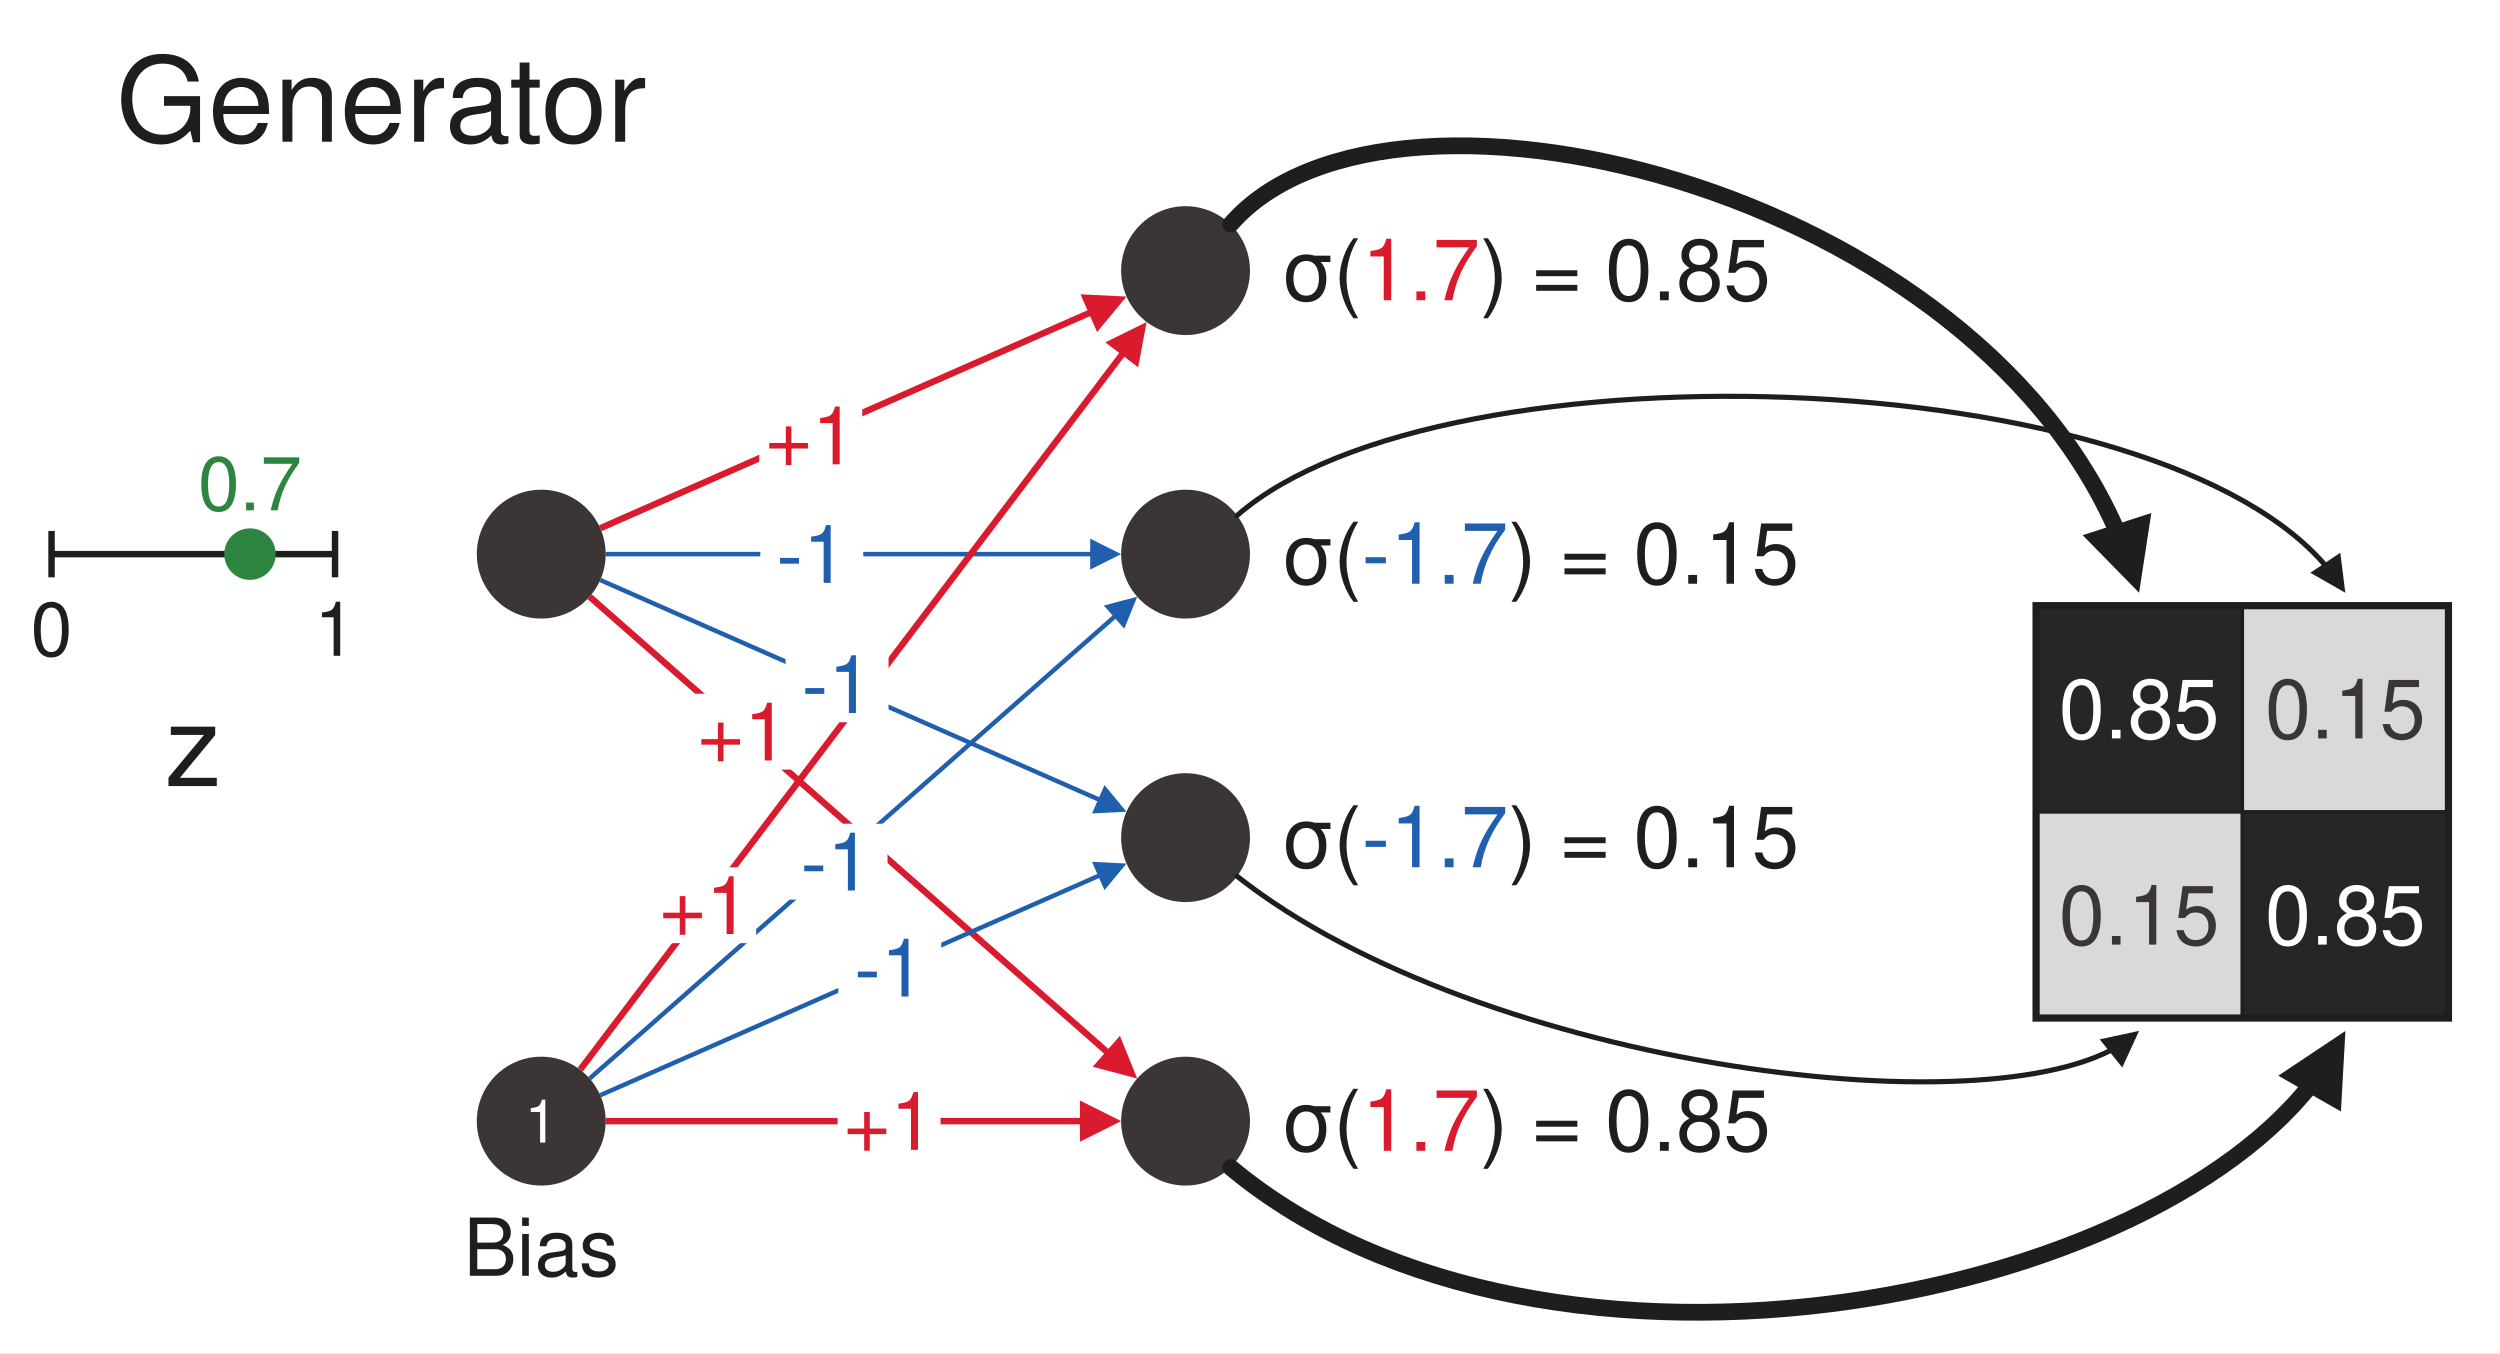
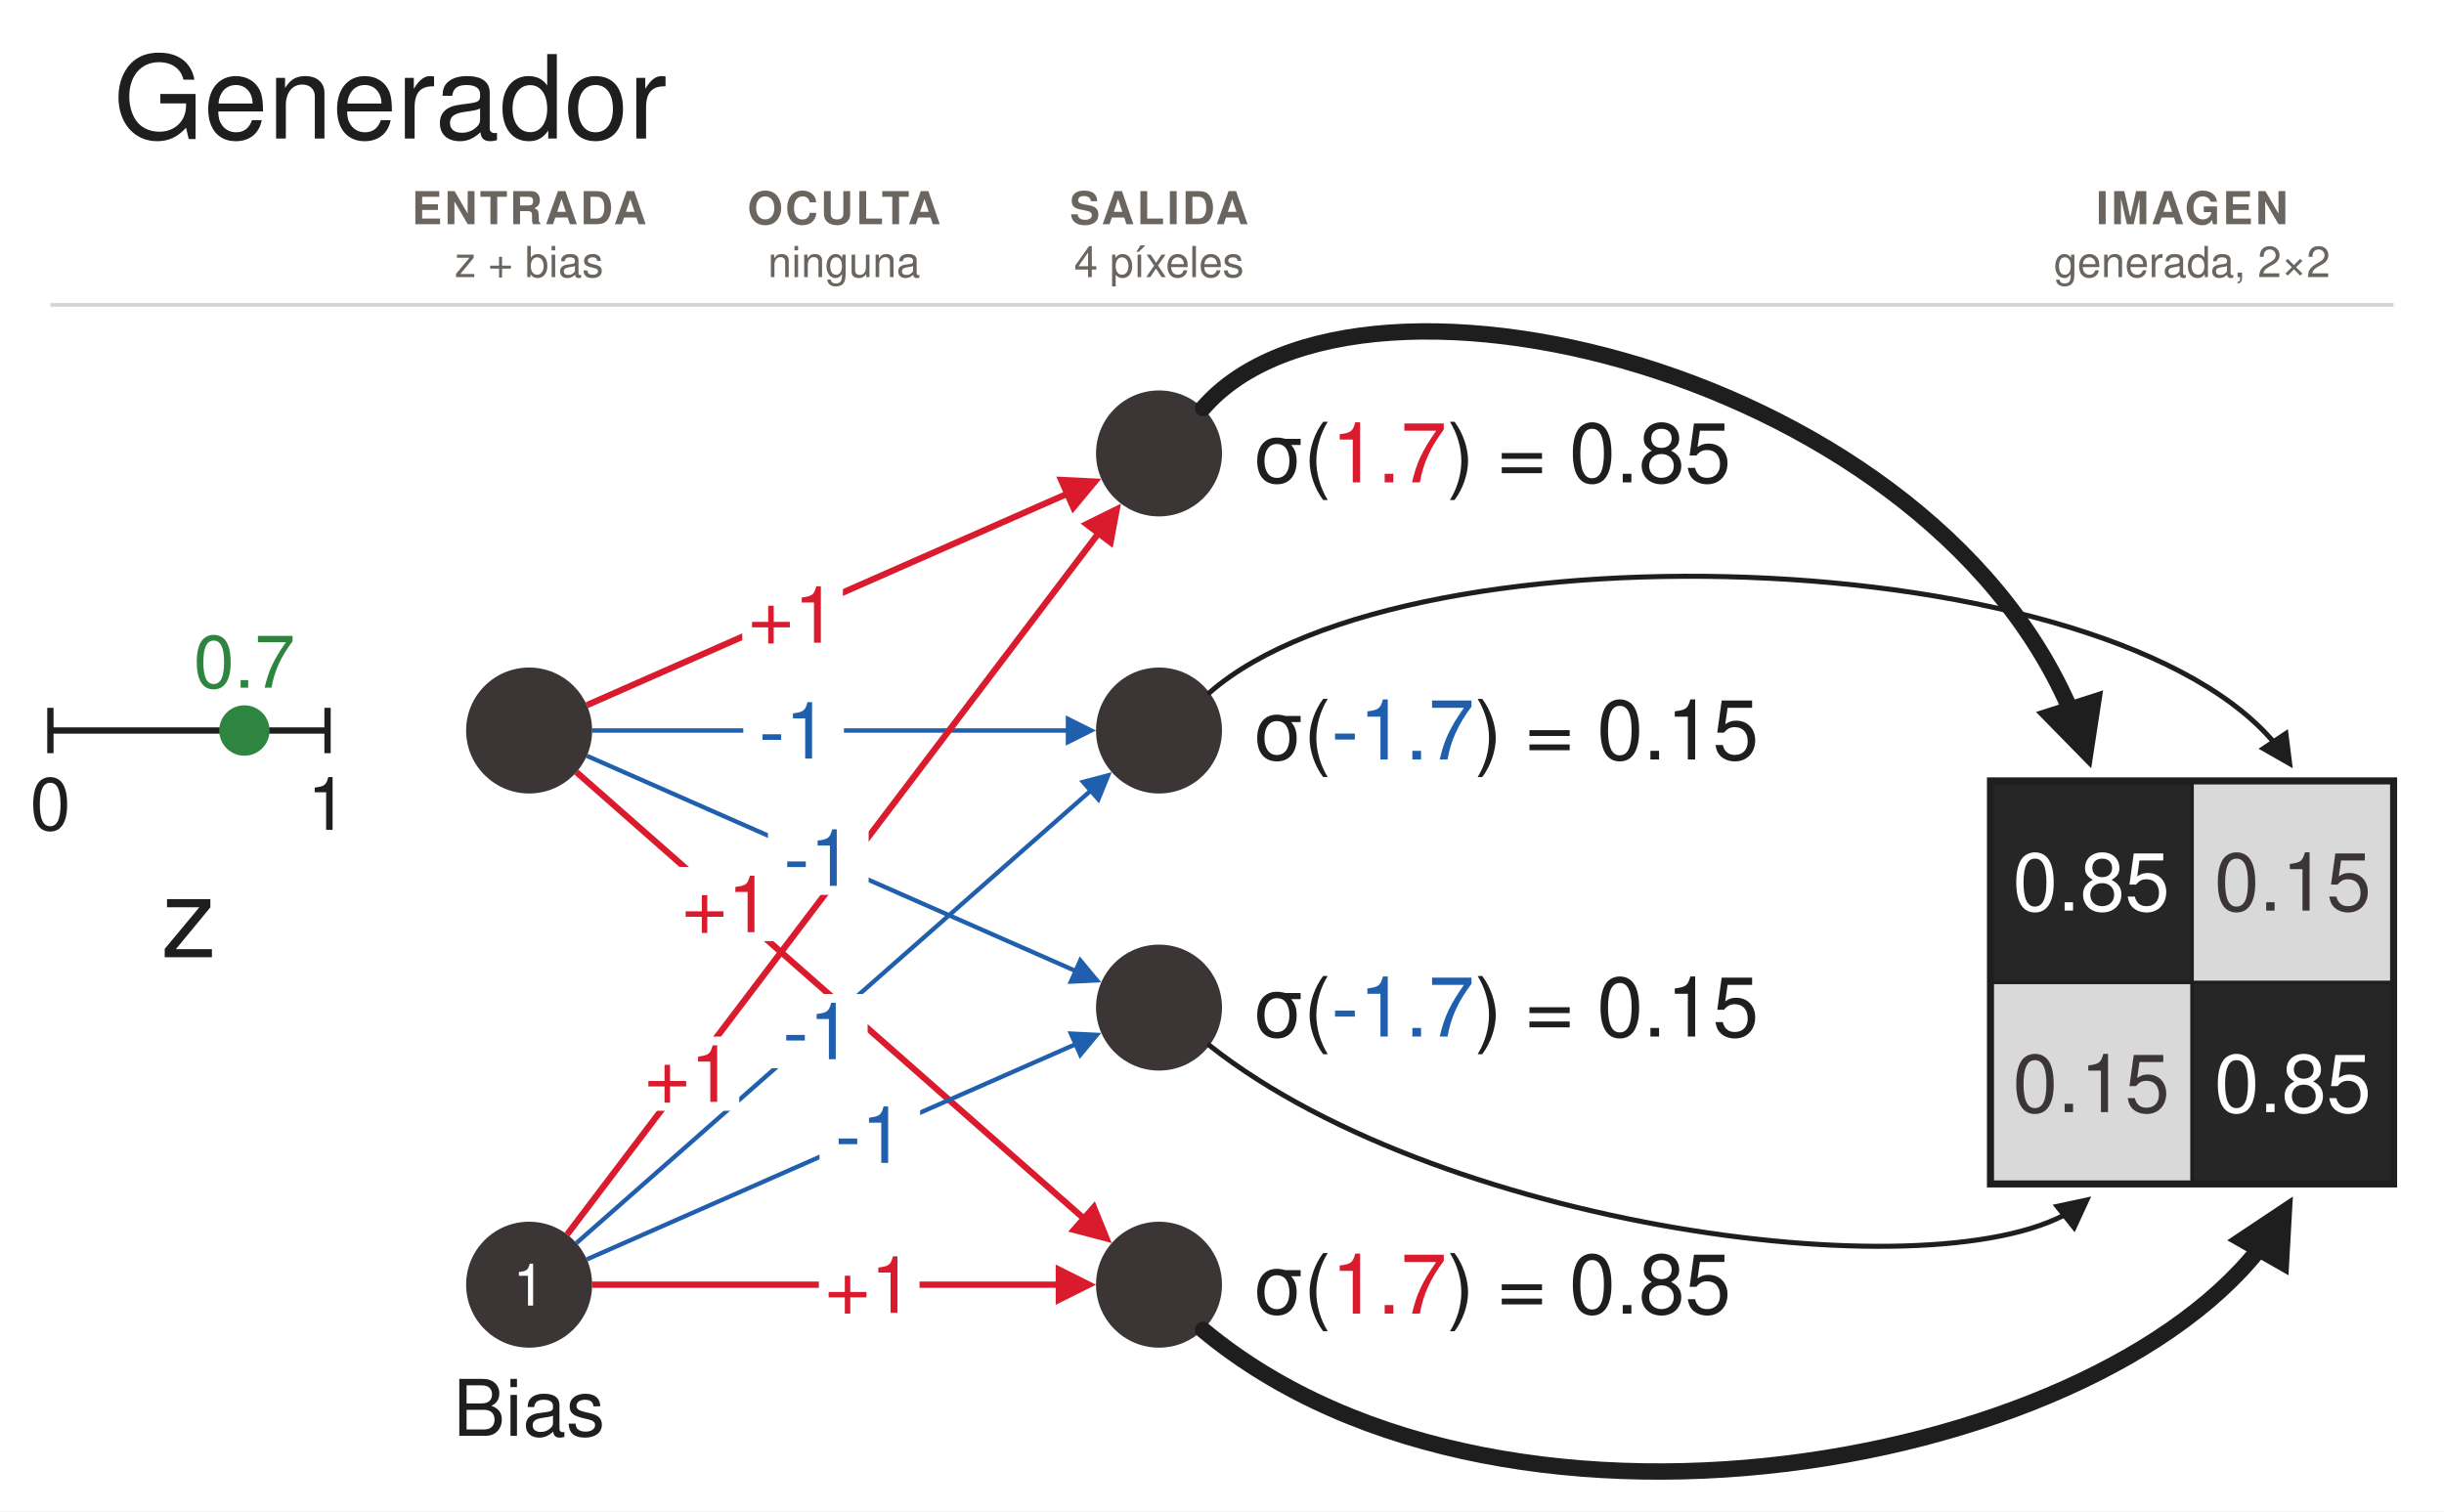
- <svg xmlns="http://www.w3.org/2000/svg" viewBox="0 0 1940 1050" width="1940" height="1050" font-family="Helvetica, Arial, sans-serif">
+ <svg xmlns="http://www.w3.org/2000/svg" viewBox="0 0 1940 1200" width="1940" height="1200" font-family="Helvetica, Arial, sans-serif">
  <defs>
    <marker id="ah-DA1B2E-32" viewBox="0 0 10 10" refX="7" refY="5" markerWidth="32" markerHeight="32" markerUnits="userSpaceOnUse" orient="auto">
      <path d="M0,0 L10,5 L0,10 z" fill="#DA1B2E" />
    </marker>
    <marker id="ah-1F5FAD-24" viewBox="0 0 10 10" refX="7" refY="5" markerWidth="24" markerHeight="24" markerUnits="userSpaceOnUse" orient="auto">
      <path d="M0,0 L10,5 L0,10 z" fill="#1F5FAD" />
    </marker>
    <marker id="ah-1F1E1E-56" viewBox="0 0 10 10" refX="7" refY="5" markerWidth="56" markerHeight="56" markerUnits="userSpaceOnUse" orient="auto">
      <path d="M0,0 L10,5 L0,10 z" fill="#1F1E1E" />
    </marker>
    <marker id="ah-1F1E1E-28" viewBox="0 0 10 10" refX="7" refY="5" markerWidth="28" markerHeight="28" markerUnits="userSpaceOnUse" orient="auto">
      <path d="M0,0 L10,5 L0,10 z" fill="#1F1E1E" />
    </marker>
  </defs>
-   <rect width="1940" height="1050" fill="#ffffff" />
-   <text x="90.0" y="110.0" font-size="92" fill="#1F1E1E" text-anchor="start" font-weight="normal">Generator</text>
-   <line x1="40" y1="430" x2="260" y2="430" stroke="#1F1E1E" stroke-width="5" />
-   <line x1="40" y1="412" x2="40" y2="448" stroke="#1F1E1E" stroke-width="5" />
-   <line x1="260" y1="412" x2="260" y2="448" stroke="#1F1E1E" stroke-width="5" />
-   <text x="40.0" y="508.9" font-size="58" fill="#1F1E1E" text-anchor="middle" font-weight="normal">0</text>
-   <text x="260.0" y="508.9" font-size="58" fill="#1F1E1E" text-anchor="middle" font-weight="normal">1</text>
-   <circle cx="194.0" cy="430" r="20" fill="#2E8540" />
-   <text x="194.0" y="396.0" font-size="58" fill="#2E8540" text-anchor="middle" font-weight="normal">0.7</text>
-   <text x="150.0" y="610.0" font-size="88" fill="#1F1E1E" text-anchor="middle" font-weight="normal">z</text>
-   <path d="M465.8,409.9 L865.4,234.0" stroke="#DA1B2E" stroke-width="5" fill="none" marker-end="url(#ah-DA1B2E-32)" />
-   <path d="M470.0,430.0 L862.8,430.0" stroke="#1F5FAD" stroke-width="3.5" fill="none" marker-end="url(#ah-1F5FAD-24)" />
-   <path d="M465.8,450.1 L867.6,627.0" stroke="#1F5FAD" stroke-width="3.5" fill="none" marker-end="url(#ah-1F5FAD-24)" />
-   <path d="M457.5,463.0 L875.3,830.6" stroke="#DA1B2E" stroke-width="5" fill="none" marker-end="url(#ah-DA1B2E-32)" />
-   <path d="M450.2,830.1 L884.0,257.5" stroke="#DA1B2E" stroke-width="5" fill="none" marker-end="url(#ah-DA1B2E-32)" />
-   <path d="M457.5,837.0 L877.1,467.8" stroke="#1F5FAD" stroke-width="3.5" fill="none" marker-end="url(#ah-1F5FAD-24)" />
-   <path d="M465.8,849.9 L867.6,673.0" stroke="#1F5FAD" stroke-width="3.5" fill="none" marker-end="url(#ah-1F5FAD-24)" />
-   <path d="M470.0,870.0 L860.4,870.0" stroke="#DA1B2E" stroke-width="5" fill="none" marker-end="url(#ah-DA1B2E-32)" />
-   <rect x="589.2" y="308.5" width="79.9" height="58.9" fill="#ffffff" />
-   <text x="629.2" y="360.3" font-size="62" fill="#DA1B2E" text-anchor="middle" font-weight="normal">+1</text>
-   <rect x="590.0" y="400.6" width="79.9" height="58.9" fill="#ffffff" />
-   <text x="630.0" y="452.3" font-size="62" fill="#1F5FAD" text-anchor="middle" font-weight="normal">-1</text>
-   <rect x="609.6" y="501.6" width="79.9" height="58.9" fill="#ffffff" />
-   <text x="649.6" y="553.3" font-size="62" fill="#1F5FAD" text-anchor="middle" font-weight="normal">-1</text>
-   <rect x="536.6" y="538.3" width="79.9" height="58.9" fill="#ffffff" />
-   <text x="576.5" y="590.1" font-size="62" fill="#DA1B2E" text-anchor="middle" font-weight="normal">+1</text>
-   <rect x="506.9" y="673.0" width="79.9" height="58.9" fill="#ffffff" />
-   <text x="546.9" y="724.8" font-size="62" fill="#DA1B2E" text-anchor="middle" font-weight="normal">+1</text>
-   <rect x="608.8" y="639.2" width="79.9" height="58.9" fill="#ffffff" />
-   <text x="648.8" y="691.0" font-size="62" fill="#1F5FAD" text-anchor="middle" font-weight="normal">-1</text>
-   <rect x="650.5" y="721.6" width="79.9" height="58.9" fill="#ffffff" />
-   <text x="690.4" y="773.3" font-size="62" fill="#1F5FAD" text-anchor="middle" font-weight="normal">-1</text>
-   <rect x="650.0" y="840.5" width="79.9" height="58.9" fill="#ffffff" />
-   <text x="690.0" y="892.3" font-size="62" fill="#DA1B2E" text-anchor="middle" font-weight="normal">+1</text>
-   <circle cx="420.0" cy="430.0" r="50" fill="#3B3535" />
-   <circle cx="420.0" cy="870.0" r="50" fill="#3B3535" />
-   <text x="420.0" y="886.6" font-size="46" fill="#ffffff" text-anchor="middle" font-weight="normal">1</text>
-   <text x="420.0" y="990.0" font-size="62" fill="#1F1E1E" text-anchor="middle" font-weight="normal">Bias</text>
-   <circle cx="920.0" cy="210.0" r="50" fill="#3B3535" />
-   <text x="994" y="233" font-size="66" fill="#1F1E1E" text-anchor="start">σ(<tspan fill="#DA1B2E">1.7</tspan>) = 0.85</text>
-   <circle cx="920.0" cy="430.0" r="50" fill="#3B3535" />
-   <text x="994" y="453" font-size="66" fill="#1F1E1E" text-anchor="start">σ(<tspan fill="#1F5FAD">-1.7</tspan>) = 0.15</text>
-   <circle cx="920.0" cy="650.0" r="50" fill="#3B3535" />
-   <text x="994" y="673" font-size="66" fill="#1F1E1E" text-anchor="start">σ(<tspan fill="#1F5FAD">-1.7</tspan>) = 0.15</text>
-   <circle cx="920.0" cy="870.0" r="50" fill="#3B3535" />
-   <text x="994" y="893" font-size="66" fill="#1F1E1E" text-anchor="start">σ(<tspan fill="#DA1B2E">1.7</tspan>) = 0.85</text>
-   <rect x="1580.0" y="470.0" width="160" height="160" fill="#262626" />
-   <text x="1660.0" y="573.0" font-size="64" fill="#ffffff" text-anchor="middle" font-weight="normal">0.85</text>
-   <rect x="1740.0" y="470.0" width="160" height="160" fill="#d9d9d9" />
-   <text x="1820.0" y="573.0" font-size="64" fill="#3B3535" text-anchor="middle" font-weight="normal">0.15</text>
-   <rect x="1580.0" y="630.0" width="160" height="160" fill="#d9d9d9" />
-   <text x="1660.0" y="733.0" font-size="64" fill="#3B3535" text-anchor="middle" font-weight="normal">0.15</text>
-   <rect x="1740.0" y="630.0" width="160" height="160" fill="#262626" />
-   <text x="1820.0" y="733.0" font-size="64" fill="#ffffff" text-anchor="middle" font-weight="normal">0.85</text>
-   <line x1="1740" y1="470" x2="1740" y2="790" stroke="#1F1E1E" stroke-width="2.8" />
-   <line x1="1580" y1="630" x2="1900" y2="630" stroke="#1F1E1E" stroke-width="2.8" />
-   <rect x="1580" y="470" width="320" height="320" fill="none" stroke="#1F1E1E" stroke-width="5.6" />
-   <path d="M955.0,174.0 C1080.0,30.0 1560.0,150.0 1654.8,444.0" stroke="#1F1E1E" stroke-width="13" fill="none" stroke-linecap="round" marker-end="url(#ah-1F1E1E-56)" />
-   <path d="M960.0,400.0 C1120.0,260.0 1700.0,280.0 1815.3,453.0" stroke="#1F1E1E" stroke-width="4" fill="none" stroke-linecap="round" marker-end="url(#ah-1F1E1E-28)" />
-   <path d="M960.0,680.0 C1150.0,830.0 1560.0,880.0 1653.4,805.2" stroke="#1F1E1E" stroke-width="4" fill="none" stroke-linecap="round" marker-end="url(#ah-1F1E1E-28)" />
-   <path d="M955.0,906.0 C1200.0,1110.0 1700.0,1010.0 1811.7,814.6" stroke="#1F1E1E" stroke-width="13" fill="none" stroke-linecap="round" marker-end="url(#ah-1F1E1E-56)" />
+   <rect x="0" y="0" width="1940" height="1200" fill="#ffffff" />
+   <text x="90.0" y="110.0" font-size="92" fill="#1F1E1E" text-anchor="start" font-weight="normal">Generador</text>
+   <line x1="40" y1="242" x2="1900" y2="242" stroke="#D9D4CF" stroke-width="3" />
+   <text x="420" y="178" font-size="36" fill="#6B6560" text-anchor="middle" font-weight="bold" letter-spacing="2">ENTRADA</text>
+   <text x="420" y="220" font-size="34" fill="#6B6560" text-anchor="middle">z + bias</text>
+   <text x="670" y="178" font-size="36" fill="#6B6560" text-anchor="middle" font-weight="bold" letter-spacing="2">OCULTA</text>
+   <text x="670" y="220" font-size="34" fill="#6B6560" text-anchor="middle">ninguna</text>
+   <text x="920" y="178" font-size="36" fill="#6B6560" text-anchor="middle" font-weight="bold" letter-spacing="2">SALIDA</text>
+   <text x="920" y="220" font-size="34" fill="#6B6560" text-anchor="middle">4 píxeles</text>
+   <text x="1740" y="178" font-size="36" fill="#6B6560" text-anchor="middle" font-weight="bold" letter-spacing="2">IMAGEN</text>
+   <text x="1740" y="220" font-size="34" fill="#6B6560" text-anchor="middle">generada, 2×2</text>
+   <g transform="translate(0,150)">
+     <line x1="40" y1="430" x2="260" y2="430" stroke="#1F1E1E" stroke-width="5" />
+     <line x1="40" y1="412" x2="40" y2="448" stroke="#1F1E1E" stroke-width="5" />
+     <line x1="260" y1="412" x2="260" y2="448" stroke="#1F1E1E" stroke-width="5" />
+     <text x="40.0" y="508.9" font-size="58" fill="#1F1E1E" text-anchor="middle" font-weight="normal">0</text>
+     <text x="260.0" y="508.9" font-size="58" fill="#1F1E1E" text-anchor="middle" font-weight="normal">1</text>
+     <circle cx="194.0" cy="430" r="20" fill="#2E8540" />
+     <text x="194.0" y="396.0" font-size="58" fill="#2E8540" text-anchor="middle" font-weight="normal">0.7</text>
+     <text x="150.0" y="610.0" font-size="88" fill="#1F1E1E" text-anchor="middle" font-weight="normal">z</text>
+     <path d="M465.8,409.9 L865.4,234.0" stroke="#DA1B2E" stroke-width="5" fill="none" marker-end="url(#ah-DA1B2E-32)" />
+     <path d="M470.0,430.0 L862.8,430.0" stroke="#1F5FAD" stroke-width="3.5" fill="none" marker-end="url(#ah-1F5FAD-24)" />
+     <path d="M465.8,450.1 L867.6,627.0" stroke="#1F5FAD" stroke-width="3.5" fill="none" marker-end="url(#ah-1F5FAD-24)" />
+     <path d="M457.5,463.0 L875.3,830.6" stroke="#DA1B2E" stroke-width="5" fill="none" marker-end="url(#ah-DA1B2E-32)" />
+     <path d="M450.2,830.1 L884.0,257.5" stroke="#DA1B2E" stroke-width="5" fill="none" marker-end="url(#ah-DA1B2E-32)" />
+     <path d="M457.5,837.0 L877.1,467.8" stroke="#1F5FAD" stroke-width="3.5" fill="none" marker-end="url(#ah-1F5FAD-24)" />
+     <path d="M465.8,849.9 L867.6,673.0" stroke="#1F5FAD" stroke-width="3.5" fill="none" marker-end="url(#ah-1F5FAD-24)" />
+     <path d="M470.0,870.0 L860.4,870.0" stroke="#DA1B2E" stroke-width="5" fill="none" marker-end="url(#ah-DA1B2E-32)" />
+     <rect x="589.2" y="308.5" width="79.9" height="58.9" fill="#ffffff" />
+     <text x="629.2" y="360.3" font-size="62" fill="#DA1B2E" text-anchor="middle" font-weight="normal">+1</text>
+     <rect x="590.0" y="400.6" width="79.9" height="58.9" fill="#ffffff" />
+     <text x="630.0" y="452.3" font-size="62" fill="#1F5FAD" text-anchor="middle" font-weight="normal">-1</text>
+     <rect x="609.6" y="501.6" width="79.9" height="58.9" fill="#ffffff" />
+     <text x="649.6" y="553.3" font-size="62" fill="#1F5FAD" text-anchor="middle" font-weight="normal">-1</text>
+     <rect x="536.6" y="538.3" width="79.9" height="58.9" fill="#ffffff" />
+     <text x="576.5" y="590.1" font-size="62" fill="#DA1B2E" text-anchor="middle" font-weight="normal">+1</text>
+     <rect x="506.9" y="673.0" width="79.9" height="58.9" fill="#ffffff" />
+     <text x="546.9" y="724.8" font-size="62" fill="#DA1B2E" text-anchor="middle" font-weight="normal">+1</text>
+     <rect x="608.8" y="639.2" width="79.9" height="58.9" fill="#ffffff" />
+     <text x="648.8" y="691.0" font-size="62" fill="#1F5FAD" text-anchor="middle" font-weight="normal">-1</text>
+     <rect x="650.5" y="721.6" width="79.9" height="58.9" fill="#ffffff" />
+     <text x="690.4" y="773.3" font-size="62" fill="#1F5FAD" text-anchor="middle" font-weight="normal">-1</text>
+     <rect x="650.0" y="840.5" width="79.9" height="58.9" fill="#ffffff" />
+     <text x="690.0" y="892.3" font-size="62" fill="#DA1B2E" text-anchor="middle" font-weight="normal">+1</text>
+     <circle cx="420.0" cy="430.0" r="50" fill="#3B3535" />
+     <circle cx="420.0" cy="870.0" r="50" fill="#3B3535" />
+     <text x="420.0" y="886.6" font-size="46" fill="#ffffff" text-anchor="middle" font-weight="normal">1</text>
+     <text x="420.0" y="990.0" font-size="62" fill="#1F1E1E" text-anchor="middle" font-weight="normal">Bias</text>
+     <circle cx="920.0" cy="210.0" r="50" fill="#3B3535" />
+     <text x="994" y="233" font-size="66" fill="#1F1E1E" text-anchor="start">σ(<tspan fill="#DA1B2E">1.7</tspan>) = 0.85</text>
+     <circle cx="920.0" cy="430.0" r="50" fill="#3B3535" />
+     <text x="994" y="453" font-size="66" fill="#1F1E1E" text-anchor="start">σ(<tspan fill="#1F5FAD">-1.7</tspan>) = 0.15</text>
+     <circle cx="920.0" cy="650.0" r="50" fill="#3B3535" />
+     <text x="994" y="673" font-size="66" fill="#1F1E1E" text-anchor="start">σ(<tspan fill="#1F5FAD">-1.7</tspan>) = 0.15</text>
+     <circle cx="920.0" cy="870.0" r="50" fill="#3B3535" />
+     <text x="994" y="893" font-size="66" fill="#1F1E1E" text-anchor="start">σ(<tspan fill="#DA1B2E">1.7</tspan>) = 0.85</text>
+     <rect x="1580.0" y="470.0" width="160" height="160" fill="#262626" />
+     <text x="1660.0" y="573.0" font-size="64" fill="#ffffff" text-anchor="middle" font-weight="normal">0.85</text>
+     <rect x="1740.0" y="470.0" width="160" height="160" fill="#d9d9d9" />
+     <text x="1820.0" y="573.0" font-size="64" fill="#3B3535" text-anchor="middle" font-weight="normal">0.15</text>
+     <rect x="1580.0" y="630.0" width="160" height="160" fill="#d9d9d9" />
+     <text x="1660.0" y="733.0" font-size="64" fill="#3B3535" text-anchor="middle" font-weight="normal">0.15</text>
+     <rect x="1740.0" y="630.0" width="160" height="160" fill="#262626" />
+     <text x="1820.0" y="733.0" font-size="64" fill="#ffffff" text-anchor="middle" font-weight="normal">0.85</text>
+     <line x1="1740" y1="470" x2="1740" y2="790" stroke="#1F1E1E" stroke-width="2.8" />
+     <line x1="1580" y1="630" x2="1900" y2="630" stroke="#1F1E1E" stroke-width="2.8" />
+     <rect x="1580" y="470" width="320" height="320" fill="none" stroke="#1F1E1E" stroke-width="5.6" />
+     <path d="M955.0,174.0 C1080.0,30.0 1560.0,150.0 1654.8,444.0" stroke="#1F1E1E" stroke-width="13" fill="none" stroke-linecap="round" marker-end="url(#ah-1F1E1E-56)" />
+     <path d="M960.0,400.0 C1120.0,260.0 1700.0,280.0 1815.3,453.0" stroke="#1F1E1E" stroke-width="4" fill="none" stroke-linecap="round" marker-end="url(#ah-1F1E1E-28)" />
+     <path d="M960.0,680.0 C1150.0,830.0 1560.0,880.0 1653.4,805.2" stroke="#1F1E1E" stroke-width="4" fill="none" stroke-linecap="round" marker-end="url(#ah-1F1E1E-28)" />
+     <path d="M955.0,906.0 C1200.0,1110.0 1700.0,1010.0 1811.7,814.6" stroke="#1F1E1E" stroke-width="13" fill="none" stroke-linecap="round" marker-end="url(#ah-1F1E1E-56)" />
+   </g>
</svg>
